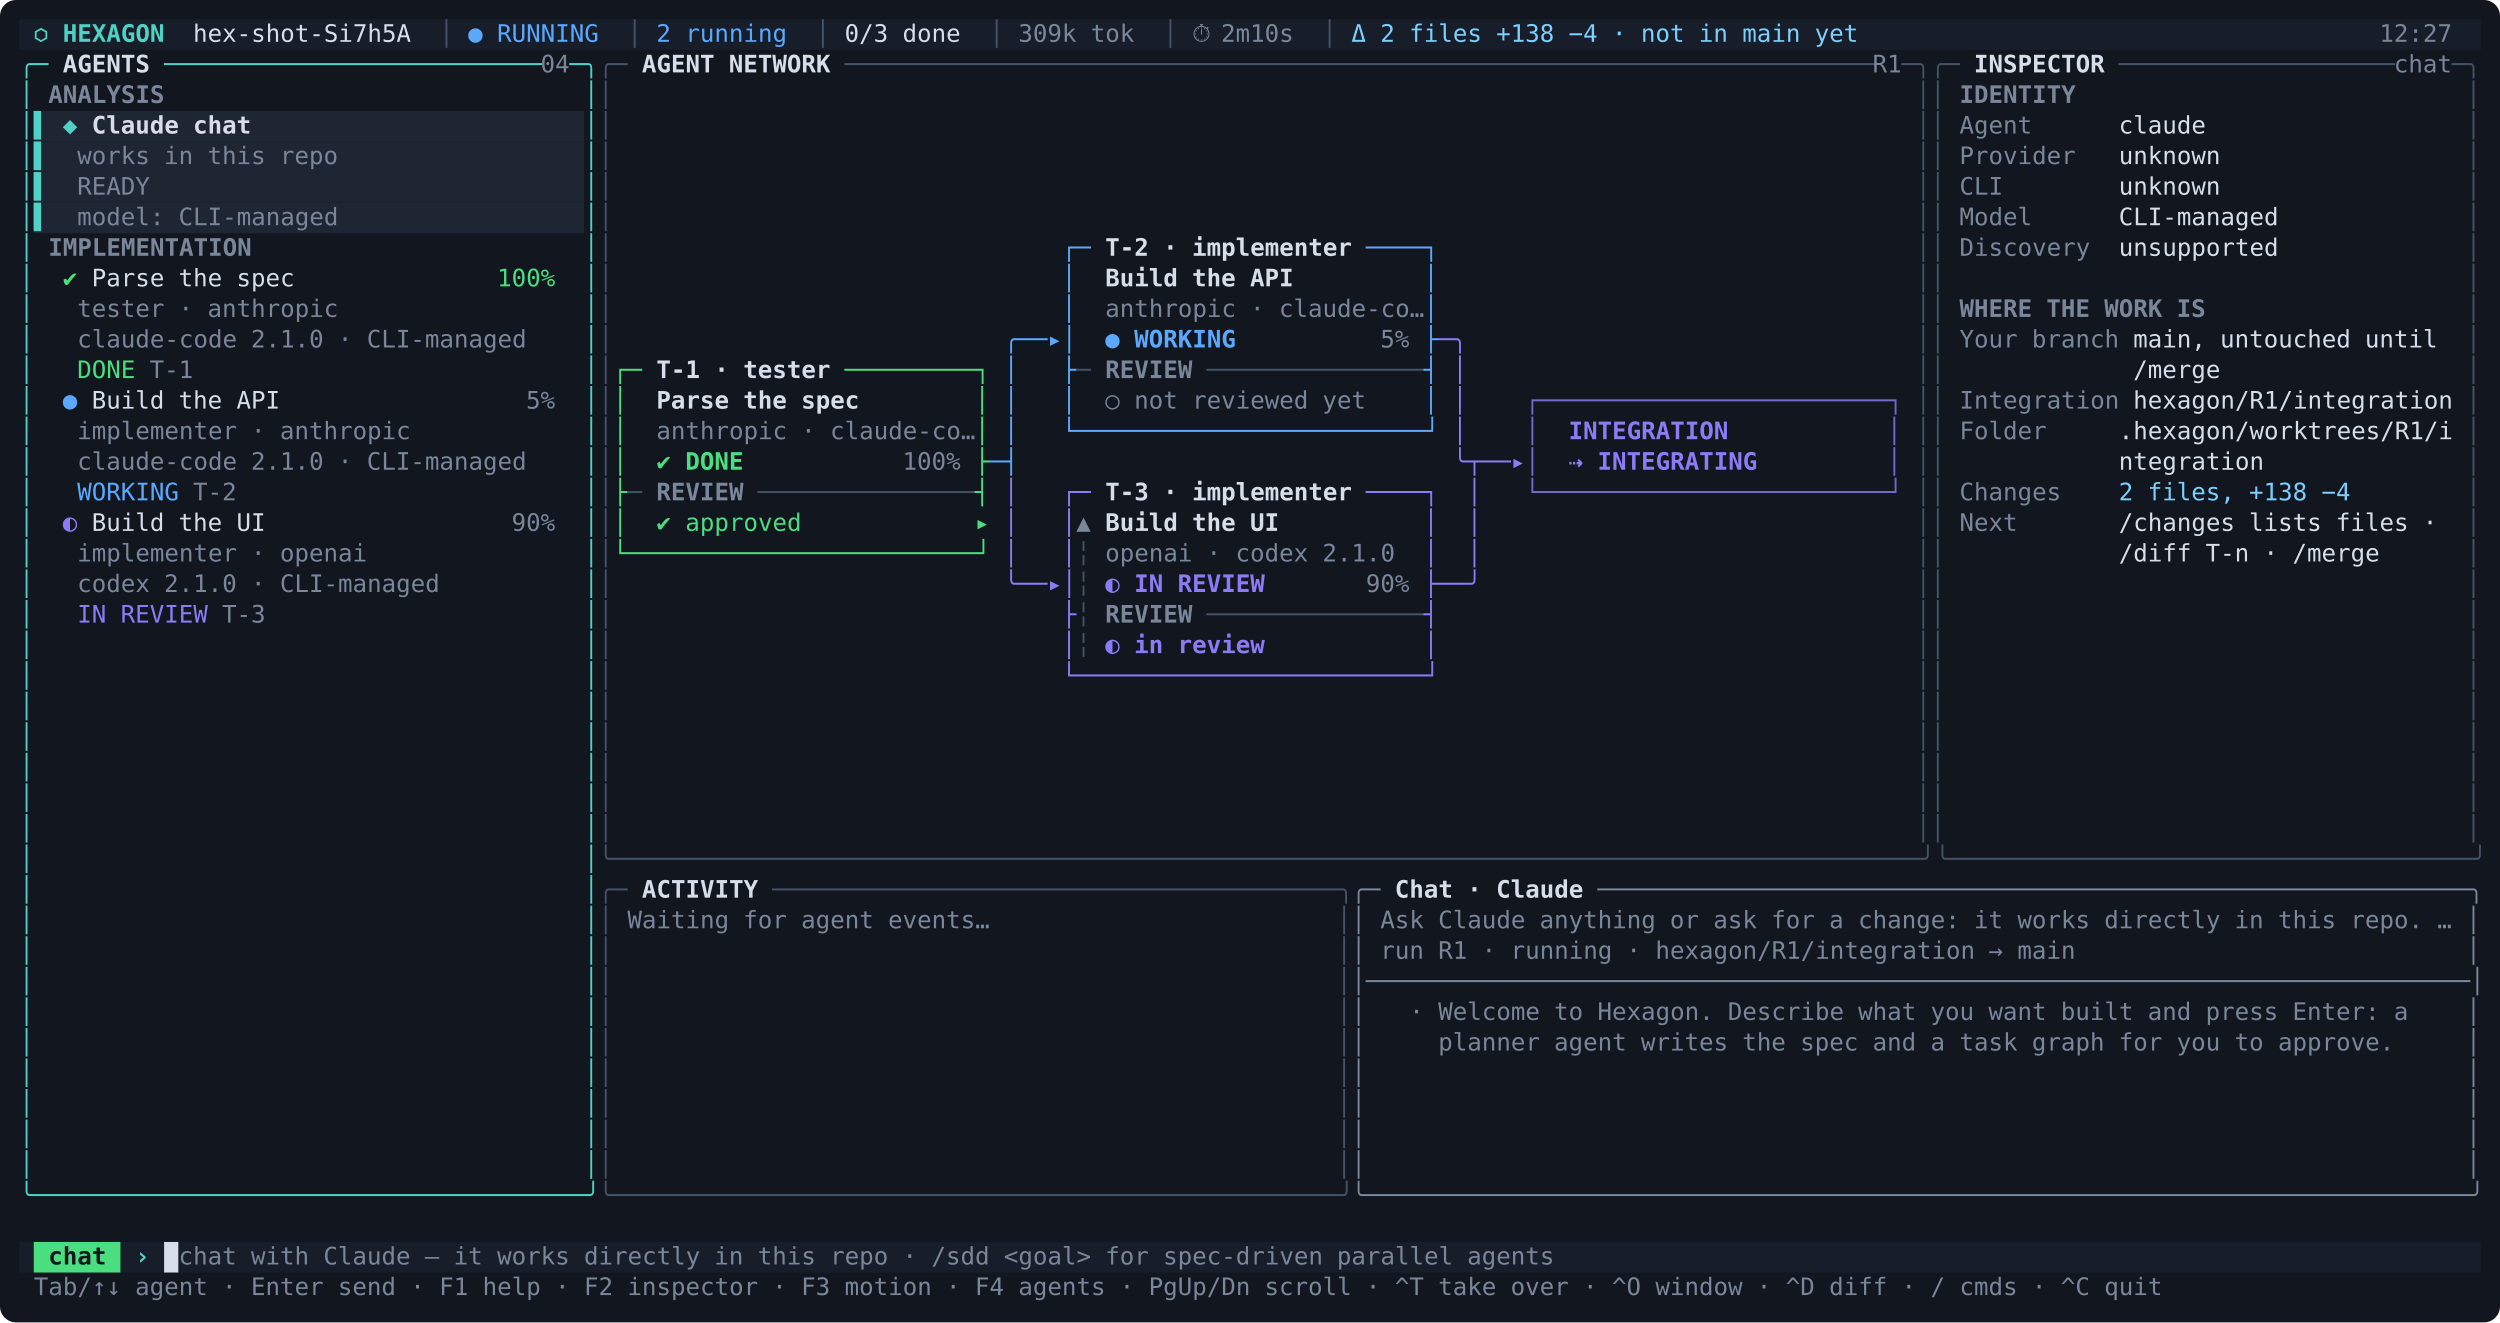
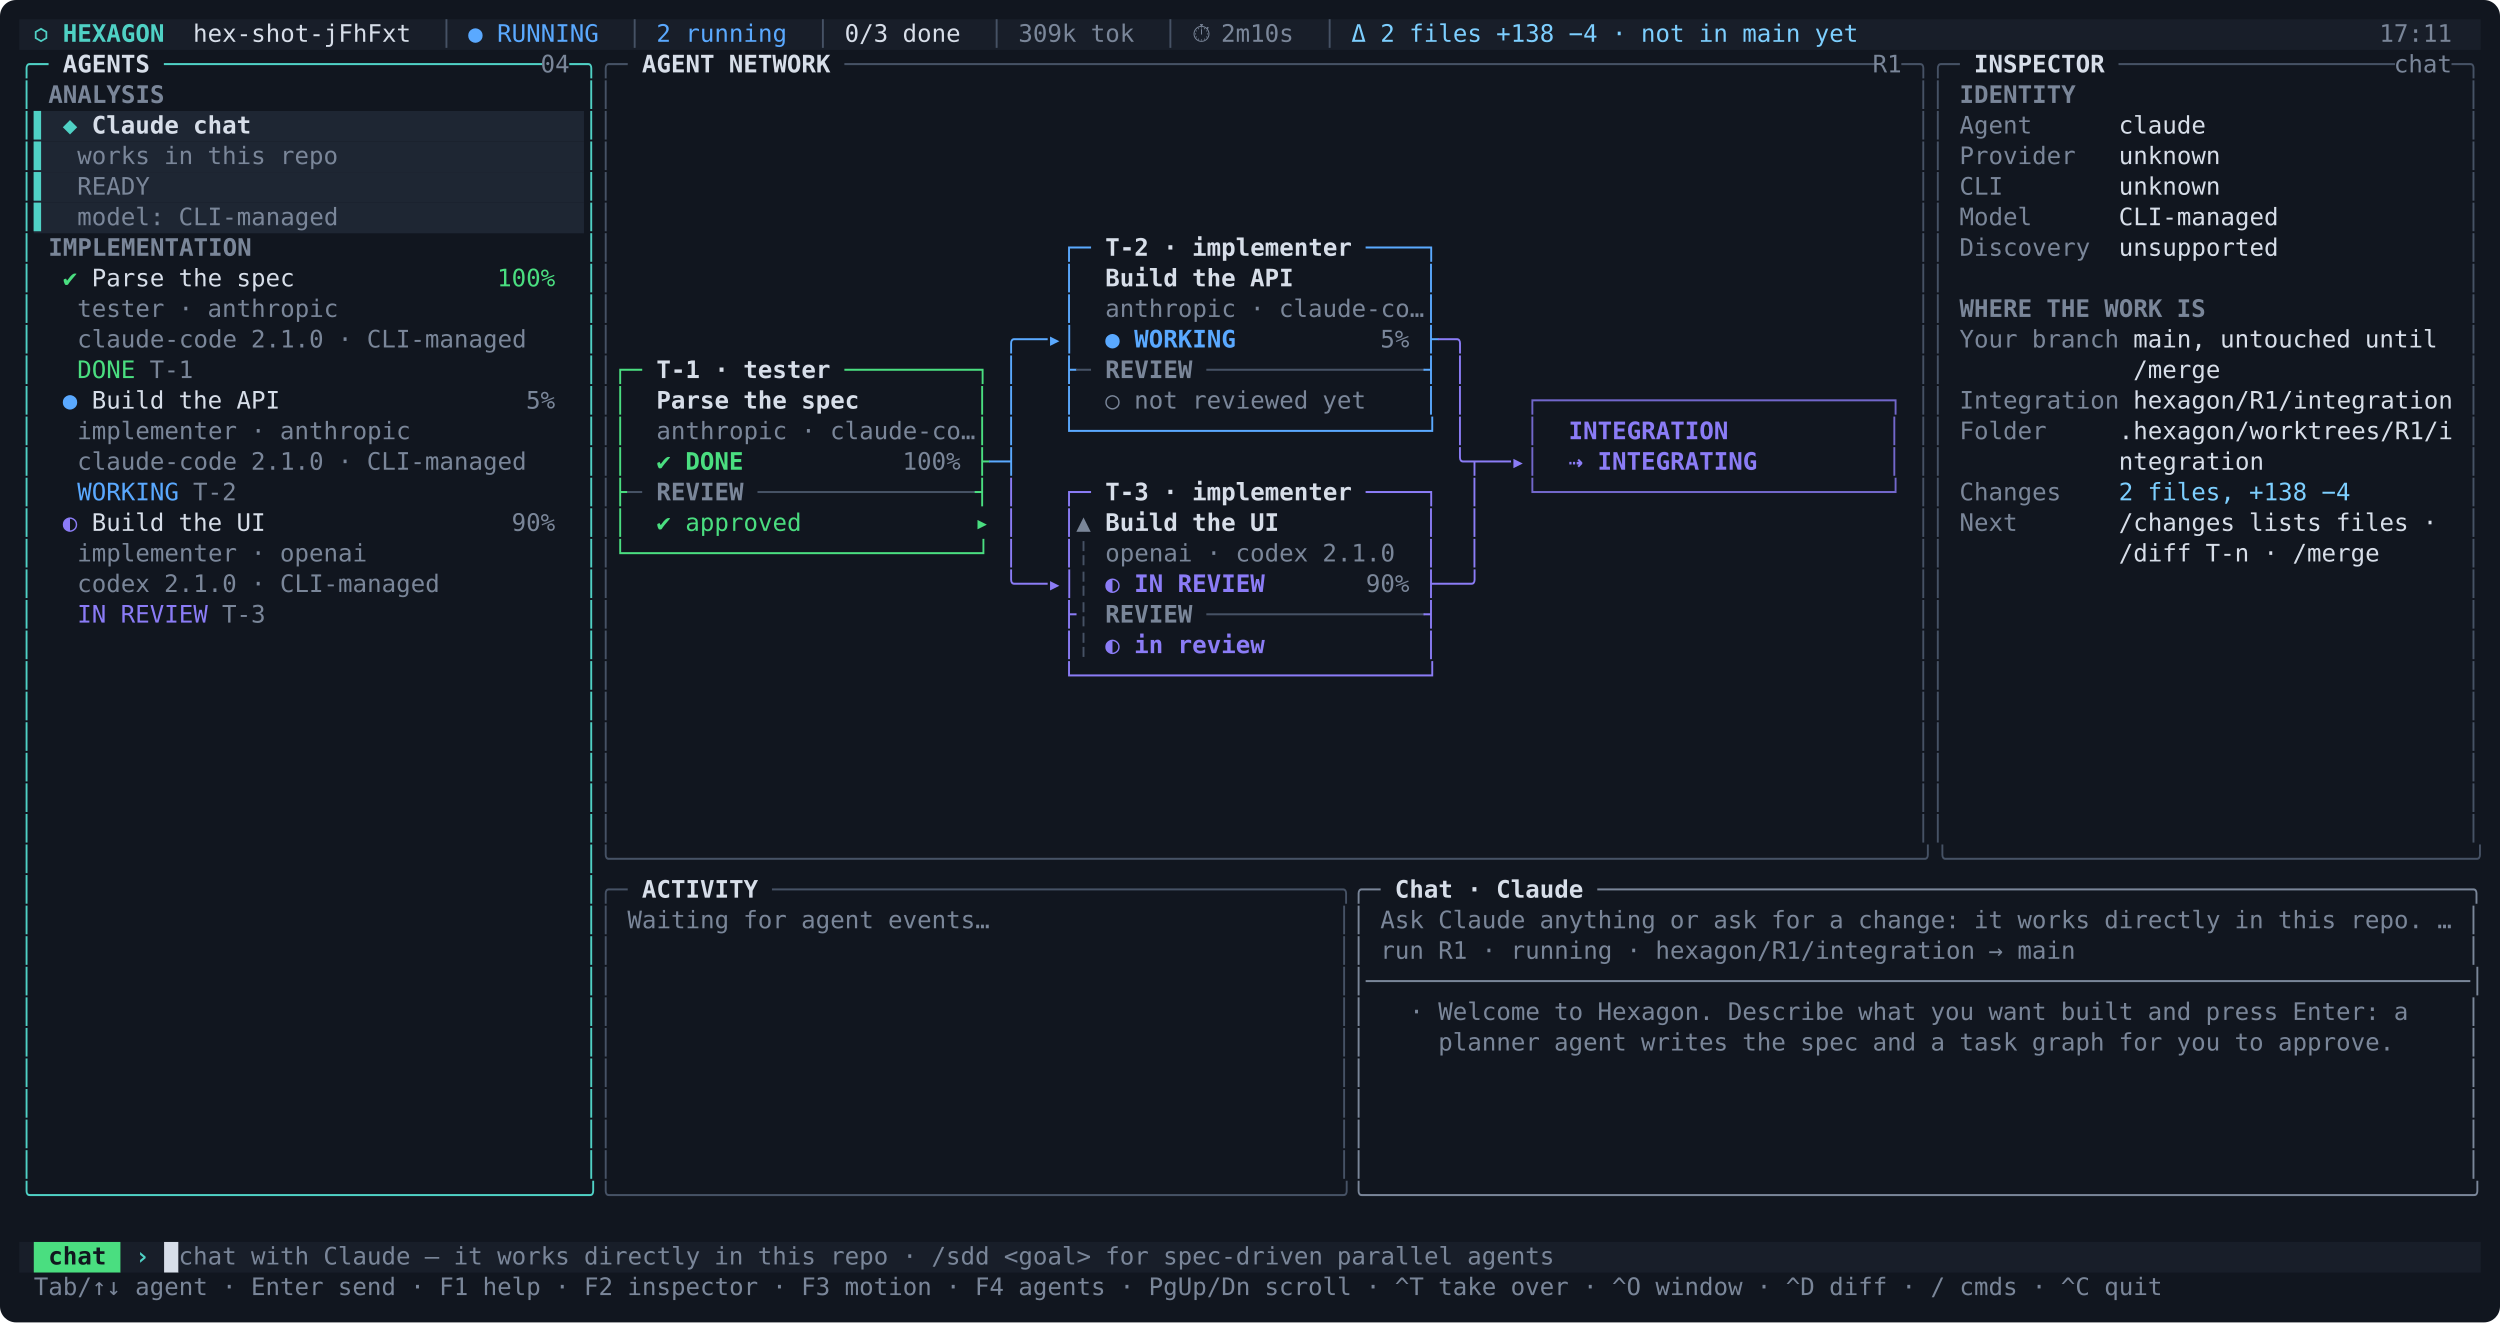
<svg xmlns="http://www.w3.org/2000/svg" viewBox="0 0 1554 822" width="1554" role="img" aria-label="Hexagon dashboard: navigator, agent network, inspector, activity">
  <rect width="100%" height="100%" rx="10" fill="#11161f" />
  <g transform="translate(12 12)" font-family="Menlo, 'DejaVu Sans Mono', Consolas, monospace" font-size="15" xml:space="preserve">
    <rect x="0" y="0" width="1530" height="19" fill="#181e29" />
    <text x="9" y="14" fill="#4fd1c5" font-weight="700">⬡</text>
    <text x="27 36 45 54 63 72 81" y="14" fill="#4fd1c5" font-weight="700">HEXAGON</text>
-     <text x="108 117 126 135 144 153 162 171 180 189 198 207 216 225 234" y="14" fill="#d7dee9">hex-shot-Si7h5A</text>
+     <text x="108 117 126 135 144 153 162 171 180 189 198 207 216 225 234" y="14" fill="#d7dee9">hex-shot-jFhFxt</text>
    <text x="261" y="14" fill="#465265">│</text>
    <text x="279" y="14" fill="#5aa9ff">●</text>
    <text x="297 306 315 324 333 342 351" y="14" fill="#5aa9ff">RUNNING</text>
    <text x="378" y="14" fill="#465265">│</text>
    <text x="396" y="14" fill="#5aa9ff">2</text>
    <text x="414 423 432 441 450 459 468" y="14" fill="#5aa9ff">running</text>
    <text x="495" y="14" fill="#465265">│</text>
    <text x="513 522 531" y="14" fill="#d7dee9">0/3</text>
    <text x="549 558 567 576" y="14" fill="#d7dee9">done</text>
    <text x="603" y="14" fill="#465265">│</text>
    <text x="621 630 639 648" y="14" fill="#7a8699">309k</text>
    <text x="666 675 684" y="14" fill="#7a8699">tok</text>
    <text x="711" y="14" fill="#465265">│</text>
    <text x="729" y="14" fill="#7a8699">⏱</text>
    <text x="747 756 765 774 783" y="14" fill="#7a8699">2m10s</text>
    <text x="810" y="14" fill="#465265">│</text>
    <text x="828" y="14" fill="#7dcfff">Δ</text>
    <text x="846" y="14" fill="#7dcfff">2</text>
    <text x="864 873 882 891 900" y="14" fill="#7dcfff">files</text>
    <text x="918 927 936 945" y="14" fill="#7dcfff">+138</text>
    <text x="963 972" y="14" fill="#7dcfff">−4</text>
    <text x="990" y="14" fill="#7dcfff">·</text>
    <text x="1008 1017 1026" y="14" fill="#7dcfff">not</text>
    <text x="1044 1053" y="14" fill="#7dcfff">in</text>
    <text x="1071 1080 1089 1098" y="14" fill="#7dcfff">main</text>
    <text x="1116 1125 1134" y="14" fill="#7dcfff">yet</text>
-     <text x="1467 1476 1485 1494 1503" y="14" fill="#7a8699">12:27</text>
+     <text x="1467 1476 1485 1494 1503" y="14" fill="#7a8699">17:11</text>
    <text x="0 9" y="33" fill="#4fd1c5">╭─</text>
    <text x="27 36 45 54 63 72" y="33" fill="#d7dee9" font-weight="700">AGENTS</text>
    <text x="90 99 108 117 126 135 144 153 162 171 180 189 198 207 216 225 234 243 252 261 270 279 288 297 306 315" y="33" fill="#4fd1c5">──────────────────────────</text>
    <text x="324 333" y="33" fill="#7a8699">04</text>
    <text x="342 351" y="33" fill="#4fd1c5">─╮</text>
    <text x="360 369" y="33" fill="#465265">╭─</text>
    <text x="387 396 405 414 423" y="33" fill="#d7dee9" font-weight="700">AGENT</text>
    <text x="441 450 459 468 477 486 495" y="33" fill="#d7dee9" font-weight="700">NETWORK</text>
    <text x="513 522 531 540 549 558 567 576 585 594 603 612 621 630 639 648 657 666 675 684 693 702 711 720 729 738 747 756 765 774 783 792 801 810 819 828 837 846 855 864 873 882 891 900 909 918 927 936 945 954 963 972 981 990 999 1008 1017 1026 1035 1044 1053 1062 1071 1080 1089 1098 1107 1116 1125 1134 1143" y="33" fill="#465265">───────────────────────────────────────────────────────────────────────</text>
    <text x="1152 1161" y="33" fill="#7a8699">R1</text>
    <text x="1170 1179 1188 1197" y="33" fill="#465265">─╮╭─</text>
    <text x="1215 1224 1233 1242 1251 1260 1269 1278 1287" y="33" fill="#d7dee9" font-weight="700">INSPECTOR</text>
    <text x="1305 1314 1323 1332 1341 1350 1359 1368 1377 1386 1395 1404 1413 1422 1431 1440 1449 1458 1467" y="33" fill="#465265">───────────────────</text>
    <text x="1476 1485 1494 1503" y="33" fill="#7a8699">chat</text>
    <text x="1512 1521" y="33" fill="#465265">─╮</text>
    <text x="0" y="52" fill="#4fd1c5">│</text>
    <text x="18 27 36 45 54 63 72 81" y="52" fill="#7a8699" font-weight="700">ANALYSIS</text>
    <text x="351" y="52" fill="#4fd1c5">│</text>
    <text x="360" y="52" fill="#465265">│</text>
    <text x="1179 1188" y="52" fill="#465265">││</text>
    <text x="1206 1215 1224 1233 1242 1251 1260 1269" y="52" fill="#7a8699" font-weight="700">IDENTITY</text>
    <text x="1521" y="52" fill="#465265">│</text>
    <rect x="9" y="57" width="342" height="19" fill="#1e2633" />
    <text x="0 9" y="71" fill="#4fd1c5">│▌</text>
    <text x="27" y="71" fill="#4fd1c5">◆</text>
    <text x="45 54 63 72 81 90" y="71" fill="#d7dee9" font-weight="700">Claude</text>
    <text x="108 117 126 135" y="71" fill="#d7dee9" font-weight="700">chat</text>
    <text x="351" y="71" fill="#4fd1c5">│</text>
    <text x="360" y="71" fill="#465265">│</text>
    <text x="1179 1188" y="71" fill="#465265">││</text>
    <text x="1206 1215 1224 1233 1242" y="71" fill="#7a8699">Agent</text>
    <text x="1305 1314 1323 1332 1341 1350" y="71" fill="#d7dee9">claude</text>
    <text x="1521" y="71" fill="#465265">│</text>
    <rect x="9" y="76" width="342" height="19" fill="#1e2633" />
    <text x="0 9" y="90" fill="#4fd1c5">│▌</text>
    <text x="36 45 54 63 72" y="90" fill="#7a8699">works</text>
    <text x="90 99" y="90" fill="#7a8699">in</text>
    <text x="117 126 135 144" y="90" fill="#7a8699">this</text>
    <text x="162 171 180 189" y="90" fill="#7a8699">repo</text>
    <text x="351" y="90" fill="#4fd1c5">│</text>
    <text x="360" y="90" fill="#465265">│</text>
    <text x="1179 1188" y="90" fill="#465265">││</text>
    <text x="1206 1215 1224 1233 1242 1251 1260 1269" y="90" fill="#7a8699">Provider</text>
    <text x="1305 1314 1323 1332 1341 1350 1359" y="90" fill="#d7dee9">unknown</text>
    <text x="1521" y="90" fill="#465265">│</text>
    <rect x="9" y="95" width="342" height="19" fill="#1e2633" />
    <text x="0 9" y="109" fill="#4fd1c5">│▌</text>
    <text x="36 45 54 63 72" y="109" fill="#7a8699">READY</text>
    <text x="351" y="109" fill="#4fd1c5">│</text>
    <text x="360" y="109" fill="#465265">│</text>
    <text x="1179 1188" y="109" fill="#465265">││</text>
    <text x="1206 1215 1224" y="109" fill="#7a8699">CLI</text>
    <text x="1305 1314 1323 1332 1341 1350 1359" y="109" fill="#d7dee9">unknown</text>
    <text x="1521" y="109" fill="#465265">│</text>
    <rect x="9" y="114" width="342" height="19" fill="#1e2633" />
    <text x="0 9" y="128" fill="#4fd1c5">│▌</text>
    <text x="36 45 54 63 72 81" y="128" fill="#7a8699">model:</text>
    <text x="99 108 117 126 135 144 153 162 171 180 189" y="128" fill="#7a8699">CLI-managed</text>
    <text x="351" y="128" fill="#4fd1c5">│</text>
    <text x="360" y="128" fill="#465265">│</text>
    <text x="1179 1188" y="128" fill="#465265">││</text>
    <text x="1206 1215 1224 1233 1242" y="128" fill="#7a8699">Model</text>
    <text x="1305 1314 1323 1332 1341 1350 1359 1368 1377 1386 1395" y="128" fill="#d7dee9">CLI-managed</text>
    <text x="1521" y="128" fill="#465265">│</text>
    <text x="0" y="147" fill="#4fd1c5">│</text>
    <text x="18 27 36 45 54 63 72 81 90 99 108 117 126 135" y="147" fill="#7a8699" font-weight="700">IMPLEMENTATION</text>
    <text x="351" y="147" fill="#4fd1c5">│</text>
    <text x="360" y="147" fill="#465265">│</text>
    <text x="648 657" y="147" fill="#5aa9ff">┌─</text>
    <text x="675 684 693" y="147" fill="#d7dee9" font-weight="700">T-2</text>
    <text x="711" y="147" fill="#d7dee9" font-weight="700">·</text>
    <text x="729 738 747 756 765 774 783 792 801 810 819" y="147" fill="#d7dee9" font-weight="700">implementer</text>
    <text x="837 846 855 864 873" y="147" fill="#5aa9ff">────┐</text>
    <text x="1179 1188" y="147" fill="#465265">││</text>
    <text x="1206 1215 1224 1233 1242 1251 1260 1269 1278" y="147" fill="#7a8699">Discovery</text>
    <text x="1305 1314 1323 1332 1341 1350 1359 1368 1377 1386 1395" y="147" fill="#d7dee9">unsupported</text>
    <text x="1521" y="147" fill="#465265">│</text>
    <text x="0" y="166" fill="#4fd1c5">│</text>
    <text x="27" y="166" fill="#4ade80">✔</text>
    <text x="45 54 63 72 81" y="166" fill="#d7dee9">Parse</text>
    <text x="99 108 117" y="166" fill="#d7dee9">the</text>
    <text x="135 144 153 162" y="166" fill="#d7dee9">spec</text>
    <text x="297 306 315 324" y="166" fill="#4ade80">100%</text>
    <text x="351" y="166" fill="#4fd1c5">│</text>
    <text x="360" y="166" fill="#465265">│</text>
    <text x="648" y="166" fill="#5aa9ff">│</text>
    <text x="675 684 693 702 711" y="166" fill="#d7dee9" font-weight="700">Build</text>
    <text x="729 738 747" y="166" fill="#d7dee9" font-weight="700">the</text>
    <text x="765 774 783" y="166" fill="#d7dee9" font-weight="700">API</text>
    <text x="873" y="166" fill="#5aa9ff">│</text>
    <text x="1179 1188" y="166" fill="#465265">││</text>
    <text x="1521" y="166" fill="#465265">│</text>
    <text x="0" y="185" fill="#4fd1c5">│</text>
    <text x="36 45 54 63 72 81" y="185" fill="#7a8699">tester</text>
    <text x="99" y="185" fill="#7a8699">·</text>
    <text x="117 126 135 144 153 162 171 180 189" y="185" fill="#7a8699">anthropic</text>
    <text x="351" y="185" fill="#4fd1c5">│</text>
    <text x="360" y="185" fill="#465265">│</text>
    <text x="648" y="185" fill="#5aa9ff">│</text>
    <text x="675 684 693 702 711 720 729 738 747" y="185" fill="#7a8699">anthropic</text>
    <text x="765" y="185" fill="#7a8699">·</text>
    <text x="783 792 801 810 819 828 837 846 855 864" y="185" fill="#7a8699">claude-co…</text>
    <text x="873" y="185" fill="#5aa9ff">│</text>
    <text x="1179 1188" y="185" fill="#465265">││</text>
    <text x="1206 1215 1224 1233 1242" y="185" fill="#7a8699" font-weight="700">WHERE</text>
    <text x="1260 1269 1278" y="185" fill="#7a8699" font-weight="700">THE</text>
    <text x="1296 1305 1314 1323" y="185" fill="#7a8699" font-weight="700">WORK</text>
    <text x="1341 1350" y="185" fill="#7a8699" font-weight="700">IS</text>
    <text x="1521" y="185" fill="#465265">│</text>
    <text x="0" y="204" fill="#4fd1c5">│</text>
    <text x="36 45 54 63 72 81 90 99 108 117 126" y="204" fill="#7a8699">claude-code</text>
    <text x="144 153 162 171 180" y="204" fill="#7a8699">2.1.0</text>
    <text x="198" y="204" fill="#7a8699">·</text>
    <text x="216 225 234 243 252 261 270 279 288 297 306" y="204" fill="#7a8699">CLI-managed</text>
    <text x="351" y="204" fill="#4fd1c5">│</text>
    <text x="360" y="204" fill="#465265">│</text>
    <text x="612 621 630 639 648" y="204" fill="#5aa9ff">╭──▸│</text>
    <text x="675" y="204" fill="#5aa9ff" font-weight="700">●</text>
    <text x="693 702 711 720 729 738 747" y="204" fill="#5aa9ff" font-weight="700">WORKING</text>
    <text x="846 855" y="204" fill="#7a8699">5%</text>
    <text x="873" y="204" fill="#5aa9ff">├</text>
    <text x="882 891" y="204" fill="#8b7cf6">─╮</text>
    <text x="1179 1188" y="204" fill="#465265">││</text>
    <text x="1206 1215 1224 1233" y="204" fill="#7a8699">Your</text>
    <text x="1251 1260 1269 1278 1287 1296" y="204" fill="#7a8699">branch</text>
    <text x="1314 1323 1332 1341 1350" y="204" fill="#d7dee9">main,</text>
    <text x="1368 1377 1386 1395 1404 1413 1422 1431 1440" y="204" fill="#d7dee9">untouched</text>
    <text x="1458 1467 1476 1485 1494" y="204" fill="#d7dee9">until</text>
    <text x="1521" y="204" fill="#465265">│</text>
    <text x="0" y="223" fill="#4fd1c5">│</text>
    <text x="36 45 54 63" y="223" fill="#4ade80">DONE</text>
    <text x="81 90 99" y="223" fill="#7a8699">T-1</text>
    <text x="351" y="223" fill="#4fd1c5">│</text>
    <text x="360" y="223" fill="#465265">│</text>
    <text x="369 378" y="223" fill="#4ade80">┌─</text>
    <text x="396 405 414" y="223" fill="#d7dee9" font-weight="700">T-1</text>
    <text x="432" y="223" fill="#d7dee9" font-weight="700">·</text>
    <text x="450 459 468 477 486 495" y="223" fill="#d7dee9" font-weight="700">tester</text>
    <text x="513 522 531 540 549 558 567 576 585 594" y="223" fill="#4ade80">─────────┐</text>
    <text x="612" y="223" fill="#5aa9ff">│</text>
    <text x="648" y="223" fill="#5aa9ff">├</text>
    <text x="657" y="223" fill="#465265">─</text>
    <text x="675 684 693 702 711 720" y="223" fill="#7a8699" font-weight="700">REVIEW</text>
    <text x="738 747 756 765 774 783 792 801 810 819 828 837 846 855 864" y="223" fill="#465265">───────────────</text>
    <text x="873" y="223" fill="#5aa9ff">┤</text>
    <text x="891" y="223" fill="#8b7cf6">│</text>
    <text x="1179 1188" y="223" fill="#465265">││</text>
    <text x="1314 1323 1332 1341 1350 1359" y="223" fill="#d7dee9">/merge</text>
    <text x="1521" y="223" fill="#465265">│</text>
    <text x="0" y="242" fill="#4fd1c5">│</text>
    <text x="27" y="242" fill="#5aa9ff">●</text>
    <text x="45 54 63 72 81" y="242" fill="#d7dee9">Build</text>
    <text x="99 108 117" y="242" fill="#d7dee9">the</text>
    <text x="135 144 153" y="242" fill="#d7dee9">API</text>
    <text x="315 324" y="242" fill="#7a8699">5%</text>
    <text x="351" y="242" fill="#4fd1c5">│</text>
    <text x="360" y="242" fill="#465265">│</text>
    <text x="369" y="242" fill="#4ade80">│</text>
    <text x="396 405 414 423 432" y="242" fill="#d7dee9" font-weight="700">Parse</text>
    <text x="450 459 468" y="242" fill="#d7dee9" font-weight="700">the</text>
    <text x="486 495 504 513" y="242" fill="#d7dee9" font-weight="700">spec</text>
    <text x="594" y="242" fill="#4ade80">│</text>
    <text x="612" y="242" fill="#5aa9ff">│</text>
    <text x="648" y="242" fill="#5aa9ff">│</text>
    <text x="675" y="242" fill="#7a8699">○</text>
    <text x="693 702 711" y="242" fill="#7a8699">not</text>
    <text x="729 738 747 756 765 774 783 792" y="242" fill="#7a8699">reviewed</text>
    <text x="810 819 828" y="242" fill="#7a8699">yet</text>
    <text x="873" y="242" fill="#5aa9ff">│</text>
    <text x="891" y="242" fill="#8b7cf6">│</text>
    <text x="936 945 954 963 972 981 990 999 1008 1017 1026 1035 1044 1053 1062 1071 1080 1089 1098 1107 1116 1125 1134 1143 1152 1161" y="242" fill="#8b7cf6" opacity=".8">┌────────────────────────┐</text>
    <text x="1179 1188" y="242" fill="#465265">││</text>
    <text x="1206 1215 1224 1233 1242 1251 1260 1269 1278 1287 1296" y="242" fill="#7a8699">Integration</text>
    <text x="1314 1323 1332 1341 1350 1359 1368 1377 1386 1395 1404 1413 1422 1431 1440 1449 1458 1467 1476 1485 1494 1503" y="242" fill="#d7dee9">hexagon/R1/integration</text>
    <text x="1521" y="242" fill="#465265">│</text>
    <text x="0" y="261" fill="#4fd1c5">│</text>
    <text x="36 45 54 63 72 81 90 99 108 117 126" y="261" fill="#7a8699">implementer</text>
    <text x="144" y="261" fill="#7a8699">·</text>
    <text x="162 171 180 189 198 207 216 225 234" y="261" fill="#7a8699">anthropic</text>
    <text x="351" y="261" fill="#4fd1c5">│</text>
    <text x="360" y="261" fill="#465265">│</text>
    <text x="369" y="261" fill="#4ade80">│</text>
    <text x="396 405 414 423 432 441 450 459 468" y="261" fill="#7a8699">anthropic</text>
    <text x="486" y="261" fill="#7a8699">·</text>
    <text x="504 513 522 531 540 549 558 567 576 585" y="261" fill="#7a8699">claude-co…</text>
    <text x="594" y="261" fill="#4ade80">│</text>
    <text x="612" y="261" fill="#5aa9ff">│</text>
    <text x="648 657 666 675 684 693 702 711 720 729 738 747 756 765 774 783 792 801 810 819 828 837 846 855 864 873" y="261" fill="#5aa9ff">└────────────────────────┘</text>
    <text x="891" y="261" fill="#8b7cf6">│</text>
    <text x="936" y="261" fill="#8b7cf6" opacity=".8">│</text>
    <text x="963 972 981 990 999 1008 1017 1026 1035 1044 1053" y="261" fill="#8b7cf6" font-weight="700">INTEGRATION</text>
    <text x="1161" y="261" fill="#8b7cf6" opacity=".8">│</text>
    <text x="1179 1188" y="261" fill="#465265">││</text>
    <text x="1206 1215 1224 1233 1242 1251" y="261" fill="#7a8699">Folder</text>
    <text x="1305 1314 1323 1332 1341 1350 1359 1368 1377 1386 1395 1404 1413 1422 1431 1440 1449 1458 1467 1476 1485 1494 1503" y="261" fill="#d7dee9">.hexagon/worktrees/R1/i</text>
    <text x="1521" y="261" fill="#465265">│</text>
    <text x="0" y="280" fill="#4fd1c5">│</text>
    <text x="36 45 54 63 72 81 90 99 108 117 126" y="280" fill="#7a8699">claude-code</text>
    <text x="144 153 162 171 180" y="280" fill="#7a8699">2.1.0</text>
    <text x="198" y="280" fill="#7a8699">·</text>
    <text x="216 225 234 243 252 261 270 279 288 297 306" y="280" fill="#7a8699">CLI-managed</text>
    <text x="351" y="280" fill="#4fd1c5">│</text>
    <text x="360" y="280" fill="#465265">│</text>
    <text x="369" y="280" fill="#4ade80">│</text>
    <text x="396" y="280" fill="#4ade80" font-weight="700">✔</text>
    <text x="414 423 432 441" y="280" fill="#4ade80" font-weight="700">DONE</text>
    <text x="549 558 567 576" y="280" fill="#7a8699">100%</text>
    <text x="594" y="280" fill="#4ade80">├</text>
    <text x="603 612" y="280" fill="#5aa9ff">─┤</text>
    <text x="891 900 909 918 927" y="280" fill="#8b7cf6">╰┬──▸</text>
    <text x="936" y="280" fill="#8b7cf6" opacity=".8">│</text>
    <text x="963" y="280" fill="#8b7cf6" font-weight="700">⇢</text>
    <text x="981 990 999 1008 1017 1026 1035 1044 1053 1062 1071" y="280" fill="#8b7cf6" font-weight="700">INTEGRATING</text>
    <text x="1161" y="280" fill="#8b7cf6" opacity=".8">│</text>
    <text x="1179 1188" y="280" fill="#465265">││</text>
    <text x="1305 1314 1323 1332 1341 1350 1359 1368 1377 1386" y="280" fill="#d7dee9">ntegration</text>
    <text x="1521" y="280" fill="#465265">│</text>
    <text x="0" y="299" fill="#4fd1c5">│</text>
    <text x="36 45 54 63 72 81 90" y="299" fill="#5aa9ff">WORKING</text>
    <text x="108 117 126" y="299" fill="#7a8699">T-2</text>
    <text x="351" y="299" fill="#4fd1c5">│</text>
    <text x="360" y="299" fill="#465265">│</text>
    <text x="369" y="299" fill="#4ade80">├</text>
    <text x="378" y="299" fill="#465265">─</text>
    <text x="396 405 414 423 432 441" y="299" fill="#7a8699" font-weight="700">REVIEW</text>
    <text x="459 468 477 486 495 504 513 522 531 540 549 558 567 576 585" y="299" fill="#465265">───────────────</text>
    <text x="594" y="299" fill="#4ade80">┤</text>
    <text x="612" y="299" fill="#8b7cf6">│</text>
    <text x="648 657" y="299" fill="#8b7cf6">┌─</text>
    <text x="675 684 693" y="299" fill="#d7dee9" font-weight="700">T-3</text>
    <text x="711" y="299" fill="#d7dee9" font-weight="700">·</text>
    <text x="729 738 747 756 765 774 783 792 801 810 819" y="299" fill="#d7dee9" font-weight="700">implementer</text>
    <text x="837 846 855 864 873" y="299" fill="#8b7cf6">────┐</text>
    <text x="900" y="299" fill="#8b7cf6">│</text>
    <text x="936 945 954 963 972 981 990 999 1008 1017 1026 1035 1044 1053 1062 1071 1080 1089 1098 1107 1116 1125 1134 1143 1152 1161" y="299" fill="#8b7cf6" opacity=".8">└────────────────────────┘</text>
    <text x="1179 1188" y="299" fill="#465265">││</text>
    <text x="1206 1215 1224 1233 1242 1251 1260" y="299" fill="#7a8699">Changes</text>
    <text x="1305" y="299" fill="#7dcfff">2</text>
    <text x="1323 1332 1341 1350 1359 1368" y="299" fill="#7dcfff">files,</text>
    <text x="1386 1395 1404 1413" y="299" fill="#7dcfff">+138</text>
    <text x="1431 1440" y="299" fill="#7dcfff">−4</text>
    <text x="1521" y="299" fill="#465265">│</text>
    <text x="0" y="318" fill="#4fd1c5">│</text>
    <text x="27" y="318" fill="#8b7cf6">◐</text>
    <text x="45 54 63 72 81" y="318" fill="#d7dee9">Build</text>
    <text x="99 108 117" y="318" fill="#d7dee9">the</text>
    <text x="135 144" y="318" fill="#d7dee9">UI</text>
    <text x="306 315 324" y="318" fill="#7a8699">90%</text>
    <text x="351" y="318" fill="#4fd1c5">│</text>
    <text x="360" y="318" fill="#465265">│</text>
    <text x="369" y="318" fill="#4ade80">│</text>
    <text x="396" y="318" fill="#4ade80">✔</text>
    <text x="414 423 432 441 450 459 468 477" y="318" fill="#4ade80">approved</text>
    <text x="594" y="318" fill="#4ade80" font-weight="700">▸</text>
    <text x="612" y="318" fill="#8b7cf6">│</text>
    <text x="648" y="318" fill="#8b7cf6">│</text>
    <text x="657" y="318" fill="#7a8699">▲</text>
    <text x="675 684 693 702 711" y="318" fill="#d7dee9" font-weight="700">Build</text>
    <text x="729 738 747" y="318" fill="#d7dee9" font-weight="700">the</text>
    <text x="765 774" y="318" fill="#d7dee9" font-weight="700">UI</text>
    <text x="873" y="318" fill="#8b7cf6">│</text>
    <text x="900" y="318" fill="#8b7cf6">│</text>
    <text x="1179 1188" y="318" fill="#465265">││</text>
    <text x="1206 1215 1224 1233" y="318" fill="#7a8699">Next</text>
    <text x="1305 1314 1323 1332 1341 1350 1359 1368" y="318" fill="#d7dee9">/changes</text>
    <text x="1386 1395 1404 1413 1422" y="318" fill="#d7dee9">lists</text>
    <text x="1440 1449 1458 1467 1476" y="318" fill="#d7dee9">files</text>
    <text x="1494" y="318" fill="#d7dee9">·</text>
    <text x="1521" y="318" fill="#465265">│</text>
    <text x="0" y="337" fill="#4fd1c5">│</text>
    <text x="36 45 54 63 72 81 90 99 108 117 126" y="337" fill="#7a8699">implementer</text>
    <text x="144" y="337" fill="#7a8699">·</text>
    <text x="162 171 180 189 198 207" y="337" fill="#7a8699">openai</text>
    <text x="351" y="337" fill="#4fd1c5">│</text>
    <text x="360" y="337" fill="#465265">│</text>
    <text x="369 378 387 396 405 414 423 432 441 450 459 468 477 486 495 504 513 522 531 540 549 558 567 576 585 594" y="337" fill="#4ade80">└────────────────────────┘</text>
    <text x="612" y="337" fill="#8b7cf6">│</text>
    <text x="648" y="337" fill="#8b7cf6">│</text>
    <text x="657" y="337" fill="#465265">╎</text>
    <text x="675 684 693 702 711 720" y="337" fill="#7a8699">openai</text>
    <text x="738" y="337" fill="#7a8699">·</text>
    <text x="756 765 774 783 792" y="337" fill="#7a8699">codex</text>
    <text x="810 819 828 837 846" y="337" fill="#7a8699">2.1.0</text>
    <text x="873" y="337" fill="#8b7cf6">│</text>
    <text x="900" y="337" fill="#8b7cf6">│</text>
    <text x="1179 1188" y="337" fill="#465265">││</text>
    <text x="1305 1314 1323 1332 1341" y="337" fill="#d7dee9">/diff</text>
    <text x="1359 1368 1377" y="337" fill="#d7dee9">T-n</text>
    <text x="1395" y="337" fill="#d7dee9">·</text>
    <text x="1413 1422 1431 1440 1449 1458" y="337" fill="#d7dee9">/merge</text>
    <text x="1521" y="337" fill="#465265">│</text>
    <text x="0" y="356" fill="#4fd1c5">│</text>
    <text x="36 45 54 63 72" y="356" fill="#7a8699">codex</text>
    <text x="90 99 108 117 126" y="356" fill="#7a8699">2.1.0</text>
    <text x="144" y="356" fill="#7a8699">·</text>
    <text x="162 171 180 189 198 207 216 225 234 243 252" y="356" fill="#7a8699">CLI-managed</text>
    <text x="351" y="356" fill="#4fd1c5">│</text>
    <text x="360" y="356" fill="#465265">│</text>
    <text x="612 621 630 639 648" y="356" fill="#8b7cf6">╰──▸│</text>
    <text x="657" y="356" fill="#465265">╎</text>
    <text x="675" y="356" fill="#8b7cf6" font-weight="700">◐</text>
    <text x="693 702" y="356" fill="#8b7cf6" font-weight="700">IN</text>
    <text x="720 729 738 747 756 765" y="356" fill="#8b7cf6" font-weight="700">REVIEW</text>
    <text x="837 846 855" y="356" fill="#7a8699">90%</text>
    <text x="873 882 891 900" y="356" fill="#8b7cf6">├──╯</text>
    <text x="1179 1188" y="356" fill="#465265">││</text>
    <text x="1521" y="356" fill="#465265">│</text>
    <text x="0" y="375" fill="#4fd1c5">│</text>
    <text x="36 45" y="375" fill="#8b7cf6">IN</text>
    <text x="63 72 81 90 99 108" y="375" fill="#8b7cf6">REVIEW</text>
    <text x="126 135 144" y="375" fill="#7a8699">T-3</text>
    <text x="351" y="375" fill="#4fd1c5">│</text>
    <text x="360" y="375" fill="#465265">│</text>
    <text x="648" y="375" fill="#8b7cf6">├</text>
    <text x="657" y="375" fill="#465265">╎</text>
    <text x="675 684 693 702 711 720" y="375" fill="#7a8699" font-weight="700">REVIEW</text>
    <text x="738 747 756 765 774 783 792 801 810 819 828 837 846 855 864" y="375" fill="#465265">───────────────</text>
    <text x="873" y="375" fill="#8b7cf6">┤</text>
    <text x="1179 1188" y="375" fill="#465265">││</text>
    <text x="1521" y="375" fill="#465265">│</text>
    <text x="0" y="394" fill="#4fd1c5">│</text>
    <text x="351" y="394" fill="#4fd1c5">│</text>
    <text x="360" y="394" fill="#465265">│</text>
    <text x="648" y="394" fill="#8b7cf6">│</text>
    <text x="657" y="394" fill="#465265">╎</text>
    <text x="675" y="394" fill="#8b7cf6" font-weight="700">◐</text>
    <text x="693 702" y="394" fill="#8b7cf6" font-weight="700">in</text>
    <text x="720 729 738 747 756 765" y="394" fill="#8b7cf6" font-weight="700">review</text>
    <text x="873" y="394" fill="#8b7cf6">│</text>
    <text x="1179 1188" y="394" fill="#465265">││</text>
    <text x="1521" y="394" fill="#465265">│</text>
    <text x="0" y="413" fill="#4fd1c5">│</text>
    <text x="351" y="413" fill="#4fd1c5">│</text>
    <text x="360" y="413" fill="#465265">│</text>
    <text x="648 657 666 675 684 693 702 711 720 729 738 747 756 765 774 783 792 801 810 819 828 837 846 855 864 873" y="413" fill="#8b7cf6">└────────────────────────┘</text>
    <text x="1179 1188" y="413" fill="#465265">││</text>
    <text x="1521" y="413" fill="#465265">│</text>
    <text x="0" y="432" fill="#4fd1c5">│</text>
    <text x="351" y="432" fill="#4fd1c5">│</text>
    <text x="360" y="432" fill="#465265">│</text>
    <text x="1179 1188" y="432" fill="#465265">││</text>
    <text x="1521" y="432" fill="#465265">│</text>
    <text x="0" y="451" fill="#4fd1c5">│</text>
    <text x="351" y="451" fill="#4fd1c5">│</text>
    <text x="360" y="451" fill="#465265">│</text>
    <text x="1179 1188" y="451" fill="#465265">││</text>
    <text x="1521" y="451" fill="#465265">│</text>
    <text x="0" y="470" fill="#4fd1c5">│</text>
    <text x="351" y="470" fill="#4fd1c5">│</text>
    <text x="360" y="470" fill="#465265">│</text>
    <text x="1179 1188" y="470" fill="#465265">││</text>
    <text x="1521" y="470" fill="#465265">│</text>
    <text x="0" y="489" fill="#4fd1c5">│</text>
    <text x="351" y="489" fill="#4fd1c5">│</text>
    <text x="360" y="489" fill="#465265">│</text>
    <text x="1179 1188" y="489" fill="#465265">││</text>
    <text x="1521" y="489" fill="#465265">│</text>
    <text x="0" y="508" fill="#4fd1c5">│</text>
    <text x="351" y="508" fill="#4fd1c5">│</text>
    <text x="360" y="508" fill="#465265">│</text>
    <text x="1179 1188" y="508" fill="#465265">││</text>
    <text x="1521" y="508" fill="#465265">│</text>
    <text x="0" y="527" fill="#4fd1c5">│</text>
    <text x="351" y="527" fill="#4fd1c5">│</text>
    <text x="360 369 378 387 396 405 414 423 432 441 450 459 468 477 486 495 504 513 522 531 540 549 558 567 576 585 594 603 612 621 630 639 648 657 666 675 684 693 702 711 720 729 738 747 756 765 774 783 792 801 810 819 828 837 846 855 864 873 882 891 900 909 918 927 936 945 954 963 972 981 990 999 1008 1017 1026 1035 1044 1053 1062 1071 1080 1089 1098 1107 1116 1125 1134 1143 1152 1161 1170 1179 1188 1197 1206 1215 1224 1233 1242 1251 1260 1269 1278 1287 1296 1305 1314 1323 1332 1341 1350 1359 1368 1377 1386 1395 1404 1413 1422 1431 1440 1449 1458 1467 1476 1485 1494 1503 1512 1521" y="527" fill="#465265">╰──────────────────────────────────────────────────────────────────────────────────────────╯╰────────────────────────────────────╯</text>
    <text x="0" y="546" fill="#4fd1c5">│</text>
    <text x="351" y="546" fill="#4fd1c5">│</text>
    <text x="360 369" y="546" fill="#465265">╭─</text>
    <text x="387 396 405 414 423 432 441 450" y="546" fill="#d7dee9" font-weight="700">ACTIVITY</text>
    <text x="468 477 486 495 504 513 522 531 540 549 558 567 576 585 594 603 612 621 630 639 648 657 666 675 684 693 702 711 720 729 738 747 756 765 774 783 792 801 810 819" y="546" fill="#465265">───────────────────────────────────────╮</text>
    <text x="828 837" y="546" fill="#7a8699">╭─</text>
    <text x="855 864 873 882" y="546" fill="#d7dee9" font-weight="700">Chat</text>
    <text x="900" y="546" fill="#d7dee9" font-weight="700">·</text>
    <text x="918 927 936 945 954 963" y="546" fill="#d7dee9" font-weight="700">Claude</text>
    <text x="981 990 999 1008 1017 1026 1035 1044 1053 1062 1071 1080 1089 1098 1107 1116 1125 1134 1143 1152 1161 1170 1179 1188 1197 1206 1215 1224 1233 1242 1251 1260 1269 1278 1287 1296 1305 1314 1323 1332 1341 1350 1359 1368 1377 1386 1395 1404 1413 1422 1431 1440 1449 1458 1467 1476 1485 1494 1503 1512 1521" y="546" fill="#7a8699">────────────────────────────────────────────────────────────╮</text>
    <text x="0" y="565" fill="#4fd1c5">│</text>
    <text x="351" y="565" fill="#4fd1c5">│</text>
    <text x="360" y="565" fill="#465265">│</text>
    <text x="378 387 396 405 414 423 432" y="565" fill="#7a8699">Waiting</text>
    <text x="450 459 468" y="565" fill="#7a8699">for</text>
    <text x="486 495 504 513 522" y="565" fill="#7a8699">agent</text>
    <text x="540 549 558 567 576 585 594" y="565" fill="#7a8699">events…</text>
    <text x="819" y="565" fill="#465265">│</text>
    <text x="828" y="565" fill="#7a8699">│</text>
    <text x="846 855 864" y="565" fill="#7a8699">Ask</text>
    <text x="882 891 900 909 918 927" y="565" fill="#7a8699">Claude</text>
    <text x="945 954 963 972 981 990 999 1008" y="565" fill="#7a8699">anything</text>
    <text x="1026 1035" y="565" fill="#7a8699">or</text>
    <text x="1053 1062 1071" y="565" fill="#7a8699">ask</text>
    <text x="1089 1098 1107" y="565" fill="#7a8699">for</text>
    <text x="1125" y="565" fill="#7a8699">a</text>
    <text x="1143 1152 1161 1170 1179 1188 1197" y="565" fill="#7a8699">change:</text>
    <text x="1215 1224" y="565" fill="#7a8699">it</text>
    <text x="1242 1251 1260 1269 1278" y="565" fill="#7a8699">works</text>
    <text x="1296 1305 1314 1323 1332 1341 1350 1359" y="565" fill="#7a8699">directly</text>
    <text x="1377 1386" y="565" fill="#7a8699">in</text>
    <text x="1404 1413 1422 1431" y="565" fill="#7a8699">this</text>
    <text x="1449 1458 1467 1476 1485" y="565" fill="#7a8699">repo.</text>
    <text x="1503" y="565" fill="#7a8699">…</text>
    <text x="1521" y="565" fill="#7a8699">│</text>
    <text x="0" y="584" fill="#4fd1c5">│</text>
    <text x="351" y="584" fill="#4fd1c5">│</text>
    <text x="360" y="584" fill="#465265">│</text>
    <text x="819" y="584" fill="#465265">│</text>
    <text x="828" y="584" fill="#7a8699">│</text>
    <text x="846 855 864" y="584" fill="#7a8699">run</text>
    <text x="882 891" y="584" fill="#7a8699">R1</text>
    <text x="909" y="584" fill="#7a8699">·</text>
    <text x="927 936 945 954 963 972 981" y="584" fill="#7a8699">running</text>
    <text x="999" y="584" fill="#7a8699">·</text>
    <text x="1017 1026 1035 1044 1053 1062 1071 1080 1089 1098 1107 1116 1125 1134 1143 1152 1161 1170 1179 1188 1197 1206" y="584" fill="#7a8699">hexagon/R1/integration</text>
    <text x="1224" y="584" fill="#7a8699">→</text>
    <text x="1242 1251 1260 1269" y="584" fill="#7a8699">main</text>
    <text x="1521" y="584" fill="#7a8699">│</text>
    <text x="0" y="603" fill="#4fd1c5">│</text>
    <text x="351" y="603" fill="#4fd1c5">│</text>
    <text x="360" y="603" fill="#465265">│</text>
    <text x="819" y="603" fill="#465265">│</text>
    <text x="828 837 846 855 864 873 882 891 900 909 918 927 936 945 954 963 972 981 990 999 1008 1017 1026 1035 1044 1053 1062 1071 1080 1089 1098 1107 1116 1125 1134 1143 1152 1161 1170 1179 1188 1197 1206 1215 1224 1233 1242 1251 1260 1269 1278 1287 1296 1305 1314 1323 1332 1341 1350 1359 1368 1377 1386 1395 1404 1413 1422 1431 1440 1449 1458 1467 1476 1485 1494 1503 1512 1521" y="603" fill="#7a8699">│────────────────────────────────────────────────────────────────────────────│</text>
    <text x="0" y="622" fill="#4fd1c5">│</text>
    <text x="351" y="622" fill="#4fd1c5">│</text>
    <text x="360" y="622" fill="#465265">│</text>
    <text x="819" y="622" fill="#465265">│</text>
    <text x="828" y="622" fill="#7a8699">│</text>
    <text x="864" y="622" fill="#7a8699">·</text>
    <text x="882 891 900 909 918 927 936" y="622" fill="#7a8699">Welcome</text>
    <text x="954 963" y="622" fill="#7a8699">to</text>
    <text x="981 990 999 1008 1017 1026 1035 1044" y="622" fill="#7a8699">Hexagon.</text>
    <text x="1062 1071 1080 1089 1098 1107 1116 1125" y="622" fill="#7a8699">Describe</text>
    <text x="1143 1152 1161 1170" y="622" fill="#7a8699">what</text>
    <text x="1188 1197 1206" y="622" fill="#7a8699">you</text>
    <text x="1224 1233 1242 1251" y="622" fill="#7a8699">want</text>
    <text x="1269 1278 1287 1296 1305" y="622" fill="#7a8699">built</text>
    <text x="1323 1332 1341" y="622" fill="#7a8699">and</text>
    <text x="1359 1368 1377 1386 1395" y="622" fill="#7a8699">press</text>
    <text x="1413 1422 1431 1440 1449 1458" y="622" fill="#7a8699">Enter:</text>
    <text x="1476" y="622" fill="#7a8699">a</text>
    <text x="1521" y="622" fill="#7a8699">│</text>
    <text x="0" y="641" fill="#4fd1c5">│</text>
    <text x="351" y="641" fill="#4fd1c5">│</text>
    <text x="360" y="641" fill="#465265">│</text>
    <text x="819" y="641" fill="#465265">│</text>
    <text x="828" y="641" fill="#7a8699">│</text>
    <text x="882 891 900 909 918 927 936" y="641" fill="#7a8699">planner</text>
    <text x="954 963 972 981 990" y="641" fill="#7a8699">agent</text>
    <text x="1008 1017 1026 1035 1044 1053" y="641" fill="#7a8699">writes</text>
    <text x="1071 1080 1089" y="641" fill="#7a8699">the</text>
    <text x="1107 1116 1125 1134" y="641" fill="#7a8699">spec</text>
    <text x="1152 1161 1170" y="641" fill="#7a8699">and</text>
    <text x="1188" y="641" fill="#7a8699">a</text>
    <text x="1206 1215 1224 1233" y="641" fill="#7a8699">task</text>
    <text x="1251 1260 1269 1278 1287" y="641" fill="#7a8699">graph</text>
    <text x="1305 1314 1323" y="641" fill="#7a8699">for</text>
    <text x="1341 1350 1359" y="641" fill="#7a8699">you</text>
    <text x="1377 1386" y="641" fill="#7a8699">to</text>
    <text x="1404 1413 1422 1431 1440 1449 1458 1467" y="641" fill="#7a8699">approve.</text>
    <text x="1521" y="641" fill="#7a8699">│</text>
    <text x="0" y="660" fill="#4fd1c5">│</text>
    <text x="351" y="660" fill="#4fd1c5">│</text>
    <text x="360" y="660" fill="#465265">│</text>
    <text x="819" y="660" fill="#465265">│</text>
    <text x="828" y="660" fill="#7a8699">│</text>
    <text x="1521" y="660" fill="#7a8699">│</text>
    <text x="0" y="679" fill="#4fd1c5">│</text>
    <text x="351" y="679" fill="#4fd1c5">│</text>
    <text x="360" y="679" fill="#465265">│</text>
    <text x="819" y="679" fill="#465265">│</text>
    <text x="828" y="679" fill="#7a8699">│</text>
    <text x="1521" y="679" fill="#7a8699">│</text>
    <text x="0" y="698" fill="#4fd1c5">│</text>
    <text x="351" y="698" fill="#4fd1c5">│</text>
    <text x="360" y="698" fill="#465265">│</text>
    <text x="819" y="698" fill="#465265">│</text>
    <text x="828" y="698" fill="#7a8699">│</text>
    <text x="1521" y="698" fill="#7a8699">│</text>
    <text x="0" y="717" fill="#4fd1c5">│</text>
    <text x="351" y="717" fill="#4fd1c5">│</text>
    <text x="360" y="717" fill="#465265">│</text>
    <text x="819" y="717" fill="#465265">│</text>
    <text x="828" y="717" fill="#7a8699">│</text>
    <text x="1521" y="717" fill="#7a8699">│</text>
    <text x="0 9 18 27 36 45 54 63 72 81 90 99 108 117 126 135 144 153 162 171 180 189 198 207 216 225 234 243 252 261 270 279 288 297 306 315 324 333 342 351" y="736" fill="#4fd1c5">╰──────────────────────────────────────╯</text>
    <text x="360 369 378 387 396 405 414 423 432 441 450 459 468 477 486 495 504 513 522 531 540 549 558 567 576 585 594 603 612 621 630 639 648 657 666 675 684 693 702 711 720 729 738 747 756 765 774 783 792 801 810 819" y="736" fill="#465265">╰──────────────────────────────────────────────────╯</text>
    <text x="828 837 846 855 864 873 882 891 900 909 918 927 936 945 954 963 972 981 990 999 1008 1017 1026 1035 1044 1053 1062 1071 1080 1089 1098 1107 1116 1125 1134 1143 1152 1161 1170 1179 1188 1197 1206 1215 1224 1233 1242 1251 1260 1269 1278 1287 1296 1305 1314 1323 1332 1341 1350 1359 1368 1377 1386 1395 1404 1413 1422 1431 1440 1449 1458 1467 1476 1485 1494 1503 1512 1521" y="736" fill="#7a8699">╰────────────────────────────────────────────────────────────────────────────╯</text>
    <rect x="0" y="760" width="9" height="19" fill="#181e29" />
    <rect x="9" y="760" width="54" height="19" fill="#4ade80" />
    <rect x="63" y="760" width="27" height="19" fill="#181e29" />
    <rect x="90" y="760" width="9" height="19" fill="#d7dee9" />
    <rect x="99" y="760" width="1431" height="19" fill="#181e29" />
    <text x="18 27 36 45" y="774" fill="#11161f" font-weight="700">chat</text>
    <text x="72" y="774" fill="#4fd1c5" font-weight="700">›</text>
    <text x="99 108 117 126" y="774" fill="#7a8699">chat</text>
    <text x="144 153 162 171" y="774" fill="#7a8699">with</text>
    <text x="189 198 207 216 225 234" y="774" fill="#7a8699">Claude</text>
    <text x="252" y="774" fill="#7a8699">—</text>
    <text x="270 279" y="774" fill="#7a8699">it</text>
    <text x="297 306 315 324 333" y="774" fill="#7a8699">works</text>
    <text x="351 360 369 378 387 396 405 414" y="774" fill="#7a8699">directly</text>
    <text x="432 441" y="774" fill="#7a8699">in</text>
    <text x="459 468 477 486" y="774" fill="#7a8699">this</text>
    <text x="504 513 522 531" y="774" fill="#7a8699">repo</text>
    <text x="549" y="774" fill="#7a8699">·</text>
    <text x="567 576 585 594" y="774" fill="#7a8699">/sdd</text>
    <text x="612 621 630 639 648 657" y="774" fill="#7a8699">&lt;goal&gt;</text>
    <text x="675 684 693" y="774" fill="#7a8699">for</text>
    <text x="711 720 729 738 747 756 765 774 783 792 801" y="774" fill="#7a8699">spec-driven</text>
    <text x="819 828 837 846 855 864 873 882" y="774" fill="#7a8699">parallel</text>
    <text x="900 909 918 927 936 945" y="774" fill="#7a8699">agents</text>
    <text x="9 18 27 36 45 54" y="793" fill="#7a8699">Tab/↑↓</text>
    <text x="72 81 90 99 108" y="793" fill="#7a8699">agent</text>
    <text x="126" y="793" fill="#7a8699">·</text>
    <text x="144 153 162 171 180" y="793" fill="#7a8699">Enter</text>
    <text x="198 207 216 225" y="793" fill="#7a8699">send</text>
    <text x="243" y="793" fill="#7a8699">·</text>
    <text x="261 270" y="793" fill="#7a8699">F1</text>
    <text x="288 297 306 315" y="793" fill="#7a8699">help</text>
    <text x="333" y="793" fill="#7a8699">·</text>
    <text x="351 360" y="793" fill="#7a8699">F2</text>
    <text x="378 387 396 405 414 423 432 441 450" y="793" fill="#7a8699">inspector</text>
    <text x="468" y="793" fill="#7a8699">·</text>
    <text x="486 495" y="793" fill="#7a8699">F3</text>
    <text x="513 522 531 540 549 558" y="793" fill="#7a8699">motion</text>
    <text x="576" y="793" fill="#7a8699">·</text>
    <text x="594 603" y="793" fill="#7a8699">F4</text>
    <text x="621 630 639 648 657 666" y="793" fill="#7a8699">agents</text>
    <text x="684" y="793" fill="#7a8699">·</text>
    <text x="702 711 720 729 738 747 756" y="793" fill="#7a8699">PgUp/Dn</text>
    <text x="774 783 792 801 810 819" y="793" fill="#7a8699">scroll</text>
    <text x="837" y="793" fill="#7a8699">·</text>
    <text x="855 864" y="793" fill="#7a8699">^T</text>
    <text x="882 891 900 909" y="793" fill="#7a8699">take</text>
    <text x="927 936 945 954" y="793" fill="#7a8699">over</text>
    <text x="972" y="793" fill="#7a8699">·</text>
    <text x="990 999" y="793" fill="#7a8699">^O</text>
    <text x="1017 1026 1035 1044 1053 1062" y="793" fill="#7a8699">window</text>
    <text x="1080" y="793" fill="#7a8699">·</text>
    <text x="1098 1107" y="793" fill="#7a8699">^D</text>
    <text x="1125 1134 1143 1152" y="793" fill="#7a8699">diff</text>
    <text x="1170" y="793" fill="#7a8699">·</text>
    <text x="1188" y="793" fill="#7a8699">/</text>
    <text x="1206 1215 1224 1233" y="793" fill="#7a8699">cmds</text>
    <text x="1251" y="793" fill="#7a8699">·</text>
    <text x="1269 1278" y="793" fill="#7a8699">^C</text>
    <text x="1296 1305 1314 1323" y="793" fill="#7a8699">quit</text>
  </g>
</svg>
